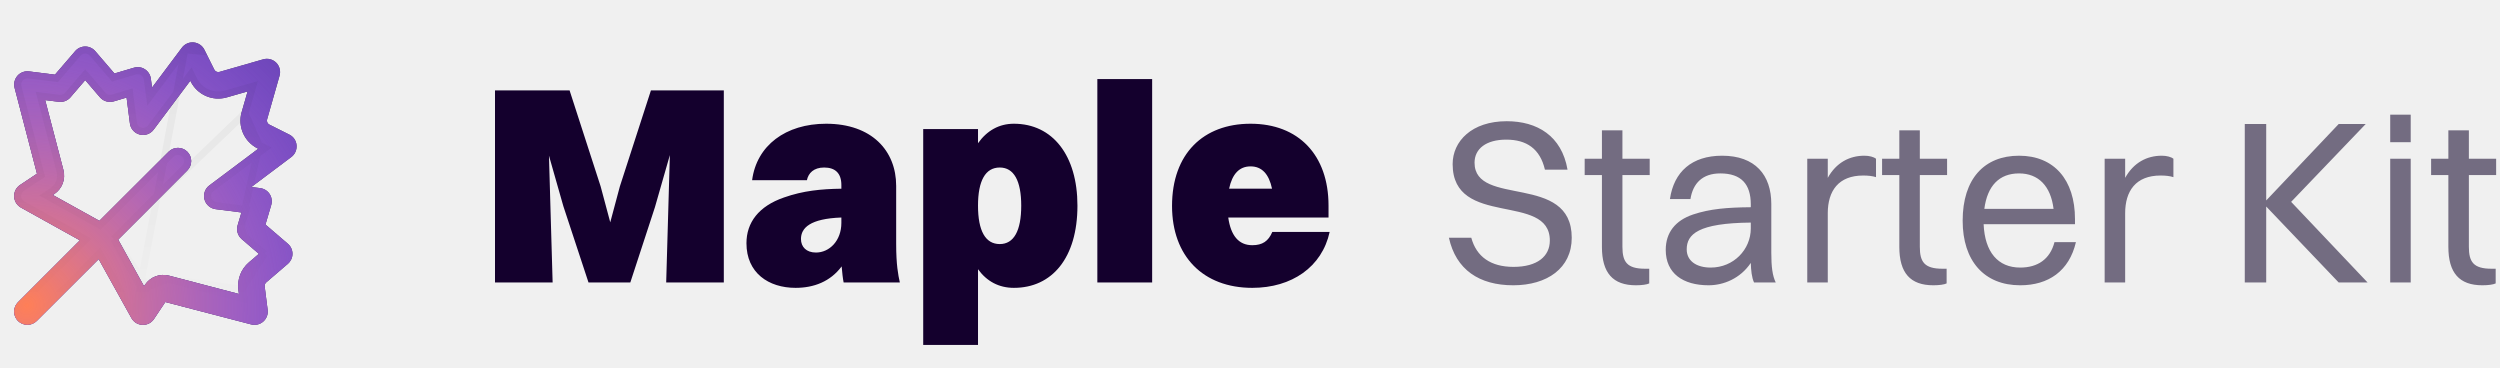
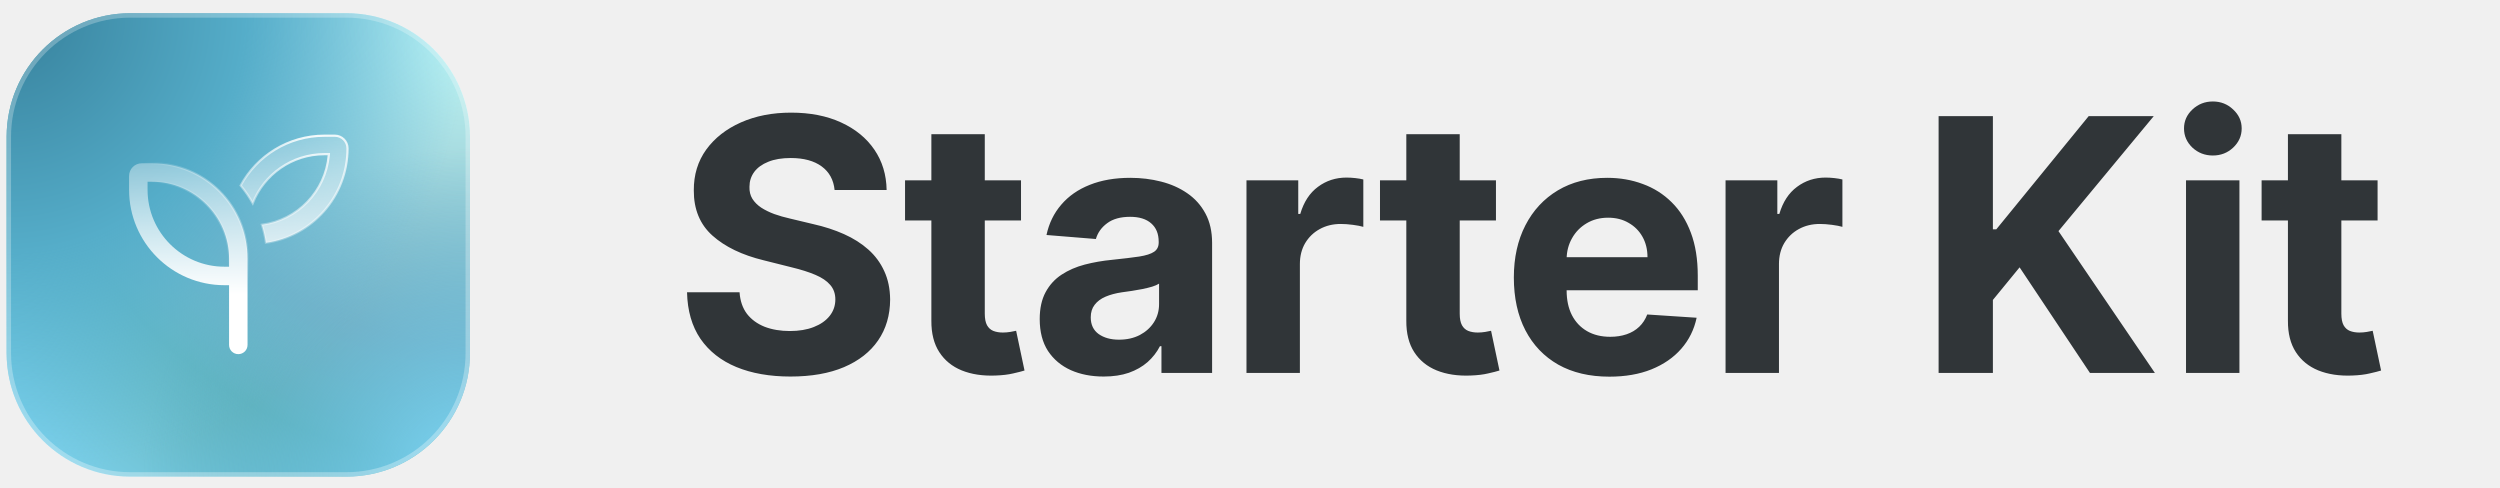
- <svg xmlns="http://www.w3.org/2000/svg" width="177" height="26" viewBox="0 0 177 26" fill="none">
-   <path d="M14.47 3.52C14.325 3.231 14.04 3.036 13.716 3.004C13.392 2.973 13.076 3.114 12.88 3.375L10.763 6.203L10.681 5.574C10.646 5.301 10.494 5.059 10.263 4.907C10.033 4.754 9.748 4.715 9.486 4.793L8.103 5.203L6.744 3.621C6.564 3.414 6.306 3.293 6.033 3.293C5.76 3.293 5.498 3.414 5.322 3.621L3.892 5.285L2.057 5.055C1.748 5.016 1.439 5.133 1.236 5.367C1.033 5.602 0.955 5.918 1.033 6.219L2.619 12.297L1.42 13.098C1.146 13.277 0.99 13.59 1.002 13.914C1.014 14.238 1.197 14.535 1.482 14.695L5.658 17.015L1.275 21.398C0.908 21.765 0.908 22.359 1.275 22.722C1.643 23.085 2.236 23.089 2.6 22.722L6.986 18.343L9.306 22.519C9.466 22.804 9.759 22.988 10.087 22.999C10.415 23.011 10.724 22.855 10.904 22.581L11.704 21.382L17.782 22.968C18.083 23.046 18.403 22.972 18.638 22.765C18.872 22.558 18.989 22.253 18.95 21.945L18.739 20.273C18.728 20.168 18.767 20.066 18.845 19.996L20.38 18.679C20.587 18.5 20.708 18.242 20.708 17.968C20.708 17.695 20.587 17.433 20.38 17.258L18.794 15.898L19.204 14.515C19.282 14.25 19.239 13.969 19.091 13.738C18.942 13.508 18.696 13.355 18.423 13.32L17.798 13.238L20.626 11.117C20.888 10.922 21.024 10.605 20.997 10.281C20.97 9.957 20.774 9.672 20.481 9.527L19.071 8.82C18.939 8.754 18.868 8.598 18.911 8.453L19.794 5.36C19.888 5.032 19.798 4.68 19.556 4.438C19.314 4.196 18.962 4.106 18.634 4.2L15.54 5.09C15.396 5.133 15.243 5.063 15.173 4.93L14.47 3.52ZM8.365 16.965L13.263 12.066C13.63 11.699 13.63 11.105 13.263 10.742C12.896 10.379 12.302 10.375 11.939 10.742L7.037 15.636L3.74 13.805L3.846 13.734C4.4 13.363 4.658 12.684 4.49 12.039L3.197 7.086L4.162 7.207C4.474 7.246 4.787 7.125 4.99 6.887L6.033 5.672L7.076 6.887C7.318 7.168 7.701 7.281 8.056 7.176L8.962 6.906L9.197 8.734C9.244 9.113 9.517 9.426 9.888 9.524C10.259 9.621 10.65 9.484 10.877 9.18L13.474 5.715L13.501 5.77C13.97 6.711 15.044 7.184 16.056 6.895L17.529 6.473L17.107 7.945C16.818 8.957 17.29 10.031 18.232 10.504L18.286 10.531L14.822 13.129C14.517 13.359 14.38 13.75 14.478 14.117C14.575 14.484 14.888 14.758 15.267 14.808L17.095 15.043L16.825 15.949C16.72 16.304 16.833 16.687 17.114 16.929L18.329 17.972L17.622 18.578C17.064 19.054 16.782 19.781 16.876 20.511L16.915 20.812L11.962 19.515C11.318 19.347 10.638 19.605 10.267 20.16L10.197 20.265L8.365 16.965Z" fill="#0D001D" />
-   <path d="M14.47 3.52C14.325 3.231 14.04 3.036 13.716 3.004C13.392 2.973 13.076 3.114 12.88 3.375L10.763 6.203L10.681 5.574C10.646 5.301 10.494 5.059 10.263 4.907C10.033 4.754 9.748 4.715 9.486 4.793L8.103 5.203L6.744 3.621C6.564 3.414 6.306 3.293 6.033 3.293C5.76 3.293 5.498 3.414 5.322 3.621L3.892 5.285L2.057 5.055C1.748 5.016 1.439 5.133 1.236 5.367C1.033 5.602 0.955 5.918 1.033 6.219L2.619 12.297L1.42 13.098C1.146 13.277 0.99 13.59 1.002 13.914C1.014 14.238 1.197 14.535 1.482 14.695L5.658 17.015L1.275 21.398C0.908 21.765 0.908 22.359 1.275 22.722C1.643 23.085 2.236 23.089 2.6 22.722L6.986 18.343L9.306 22.519C9.466 22.804 9.759 22.988 10.087 22.999C10.415 23.011 10.724 22.855 10.904 22.581L11.704 21.382L17.782 22.968C18.083 23.046 18.403 22.972 18.638 22.765C18.872 22.558 18.989 22.253 18.95 21.945L18.739 20.273C18.728 20.168 18.767 20.066 18.845 19.996L20.38 18.679C20.587 18.5 20.708 18.242 20.708 17.968C20.708 17.695 20.587 17.433 20.38 17.258L18.794 15.898L19.204 14.515C19.282 14.25 19.239 13.969 19.091 13.738C18.942 13.508 18.696 13.355 18.423 13.32L17.798 13.238L20.626 11.117C20.888 10.922 21.024 10.605 20.997 10.281C20.97 9.957 20.774 9.672 20.481 9.527L19.071 8.82C18.939 8.754 18.868 8.598 18.911 8.453L19.794 5.36C19.888 5.032 19.798 4.68 19.556 4.438C19.314 4.196 18.962 4.106 18.634 4.2L15.54 5.09C15.396 5.133 15.243 5.063 15.173 4.93L14.47 3.52ZM8.365 16.965L13.263 12.066C13.63 11.699 13.63 11.105 13.263 10.742C12.896 10.379 12.302 10.375 11.939 10.742L7.037 15.636L3.74 13.805L3.846 13.734C4.4 13.363 4.658 12.684 4.49 12.039L3.197 7.086L4.162 7.207C4.474 7.246 4.787 7.125 4.99 6.887L6.033 5.672L7.076 6.887C7.318 7.168 7.701 7.281 8.056 7.176L8.962 6.906L9.197 8.734C9.244 9.113 9.517 9.426 9.888 9.524C10.259 9.621 10.65 9.484 10.877 9.18L13.474 5.715L13.501 5.77C13.97 6.711 15.044 7.184 16.056 6.895L17.529 6.473L17.107 7.945C16.818 8.957 17.29 10.031 18.232 10.504L18.286 10.531L14.822 13.129C14.517 13.359 14.38 13.75 14.478 14.117C14.575 14.484 14.888 14.758 15.267 14.808L17.095 15.043L16.825 15.949C16.72 16.304 16.833 16.687 17.114 16.929L18.329 17.972L17.622 18.578C17.064 19.054 16.782 19.781 16.876 20.511L16.915 20.812L11.962 19.515C11.318 19.347 10.638 19.605 10.267 20.16L10.197 20.265L8.365 16.965Z" fill="url(#paint0_radial_64_8)" />
-   <path d="M14.47 3.52C14.325 3.231 14.04 3.036 13.716 3.004C13.392 2.973 13.076 3.114 12.88 3.375L10.763 6.203L10.681 5.574C10.646 5.301 10.494 5.059 10.263 4.907C10.033 4.754 9.748 4.715 9.486 4.793L8.103 5.203L6.744 3.621C6.564 3.414 6.306 3.293 6.033 3.293C5.76 3.293 5.498 3.414 5.322 3.621L3.892 5.285L2.057 5.055C1.748 5.016 1.439 5.133 1.236 5.367C1.033 5.602 0.955 5.918 1.033 6.219L2.619 12.297L1.42 13.098C1.146 13.277 0.99 13.59 1.002 13.914C1.014 14.238 1.197 14.535 1.482 14.695L5.658 17.015L1.275 21.398C0.908 21.765 0.908 22.359 1.275 22.722C1.643 23.085 2.236 23.089 2.6 22.722L6.986 18.343L9.306 22.519C9.466 22.804 9.759 22.988 10.087 22.999C10.415 23.011 10.724 22.855 10.904 22.581L11.704 21.382L17.782 22.968C18.083 23.046 18.403 22.972 18.638 22.765C18.872 22.558 18.989 22.253 18.95 21.945L18.739 20.273C18.728 20.168 18.767 20.066 18.845 19.996L20.38 18.679C20.587 18.5 20.708 18.242 20.708 17.968C20.708 17.695 20.587 17.433 20.38 17.258L18.794 15.898L19.204 14.515C19.282 14.25 19.239 13.969 19.091 13.738C18.942 13.508 18.696 13.355 18.423 13.32L17.798 13.238L20.626 11.117C20.888 10.922 21.024 10.605 20.997 10.281C20.97 9.957 20.774 9.672 20.481 9.527L19.071 8.82C18.939 8.754 18.868 8.598 18.911 8.453L19.794 5.36C19.888 5.032 19.798 4.68 19.556 4.438C19.314 4.196 18.962 4.106 18.634 4.2L15.54 5.09C15.396 5.133 15.243 5.063 15.173 4.93L14.47 3.52ZM8.365 16.965L13.263 12.066C13.63 11.699 13.63 11.105 13.263 10.742C12.896 10.379 12.302 10.375 11.939 10.742L7.037 15.636L3.74 13.805L3.846 13.734C4.4 13.363 4.658 12.684 4.49 12.039L3.197 7.086L4.162 7.207C4.474 7.246 4.787 7.125 4.99 6.887L6.033 5.672L7.076 6.887C7.318 7.168 7.701 7.281 8.056 7.176L8.962 6.906L9.197 8.734C9.244 9.113 9.517 9.426 9.888 9.524C10.259 9.621 10.65 9.484 10.877 9.18L13.474 5.715L13.501 5.77C13.97 6.711 15.044 7.184 16.056 6.895L17.529 6.473L17.107 7.945C16.818 8.957 17.29 10.031 18.232 10.504L18.286 10.531L14.822 13.129C14.517 13.359 14.38 13.75 14.478 14.117C14.575 14.484 14.888 14.758 15.267 14.808L17.095 15.043L16.825 15.949C16.72 16.304 16.833 16.687 17.114 16.929L18.329 17.972L17.622 18.578C17.064 19.054 16.782 19.781 16.876 20.511L16.915 20.812L11.962 19.515C11.318 19.347 10.638 19.605 10.267 20.16L10.197 20.265L8.365 16.965Z" fill="url(#paint1_radial_64_8)" />
-   <path d="M13.081 3.525L13.08 3.525L10.963 6.353L10.595 6.845L10.515 6.236L10.433 5.607L10.433 5.606C10.407 5.406 10.296 5.228 10.125 5.115C9.958 5.005 9.75 4.975 9.557 5.033L9.557 5.033L8.174 5.443L8.019 5.489L7.914 5.366L6.555 3.785C6.555 3.785 6.555 3.785 6.555 3.785C6.421 3.631 6.231 3.543 6.033 3.543C5.833 3.543 5.641 3.632 5.513 3.783L5.512 3.784L5.512 3.784L4.082 5.448L3.995 5.55L3.861 5.533L2.025 5.303L2.025 5.303C1.799 5.274 1.573 5.36 1.425 5.531C1.274 5.705 1.218 5.937 1.275 6.156C1.275 6.156 1.275 6.156 1.275 6.156L2.861 12.234L2.906 12.406L2.758 12.505L1.559 13.305L1.557 13.306C1.359 13.437 1.243 13.666 1.252 13.905C1.26 14.14 1.394 14.358 1.604 14.477C1.605 14.477 1.605 14.477 1.605 14.477L5.779 16.797L6.069 16.958L5.835 17.192L1.452 21.575C1.182 21.845 1.183 22.279 1.451 22.544C1.723 22.813 2.158 22.813 2.422 22.546L2.423 22.545L6.809 18.166L7.044 17.933L7.205 18.222L9.524 22.396C9.524 22.397 9.524 22.397 9.524 22.397L13.081 3.525ZM13.081 3.525C13.224 3.333 13.455 3.23 13.692 3.253C13.931 3.276 14.14 3.42 14.246 3.631L13.081 3.525ZM8.055 16.921L8.188 16.788L13.086 11.89C13.356 11.62 13.355 11.185 13.087 10.92C12.816 10.651 12.38 10.652 12.117 10.918L12.116 10.919L7.213 15.813L7.08 15.947L6.915 15.855L3.619 14.023L3.26 13.824L3.601 13.597L3.707 13.526C4.173 13.214 4.389 12.644 4.248 12.102L2.955 7.149L2.862 6.792L3.228 6.838L4.193 6.959C4.193 6.959 4.193 6.959 4.193 6.959C4.422 6.988 4.652 6.899 4.8 6.725L4.8 6.724L5.843 5.509L6.033 5.288L6.223 5.509L7.265 6.724C7.265 6.724 7.265 6.724 7.266 6.724C7.444 6.931 7.725 7.014 7.985 6.936C7.985 6.936 7.985 6.936 7.985 6.936L8.891 6.667L9.173 6.583L9.21 6.875L9.445 8.703L9.445 8.704C9.479 8.981 9.679 9.21 9.952 9.282C10.225 9.354 10.511 9.253 10.676 9.031L10.676 9.03L13.274 5.565L13.517 5.241L13.698 5.603L13.725 5.658L13.725 5.658C14.14 6.492 15.091 6.91 15.987 6.654L17.46 6.233L17.893 6.108L17.769 6.542L17.347 8.014L8.055 16.921ZM8.055 16.921L8.146 17.086L9.978 20.387L10.177 20.745L10.405 20.404L10.475 20.299M8.055 16.921L10.475 20.299M10.475 20.299L10.475 20.298C10.787 19.832 11.358 19.616 11.899 19.757L10.475 20.299ZM18.344 10.28L18.398 10.308L18.76 10.489L18.436 10.731L14.972 13.328C14.972 13.328 14.972 13.328 14.972 13.328C14.748 13.498 14.648 13.785 14.719 14.053C14.791 14.321 15.02 14.523 15.299 14.56C15.3 14.56 15.3 14.561 15.3 14.561L17.127 14.795L17.418 14.832L17.334 15.114L17.065 16.02L18.344 10.28ZM18.344 10.28C17.509 9.862 17.091 8.91 17.347 8.014L18.344 10.28ZM18.713 17.973L18.492 18.162L17.785 18.768L17.785 18.768C17.29 19.19 17.041 19.832 17.124 20.479L18.713 17.973ZM18.713 17.973L18.492 17.783M18.713 17.973L18.492 17.783M18.492 17.783L17.278 16.74C17.277 16.74 17.277 16.74 17.277 16.74M18.492 17.783L17.277 16.74M17.277 16.74C17.07 16.561 16.988 16.281 17.065 16.02L17.277 16.74ZM11.899 19.757L16.852 21.054L17.211 21.148L17.163 20.78L17.124 20.479L11.899 19.757Z" stroke="url(#paint2_linear_64_8)" stroke-opacity="0.05" stroke-width="0.5" />
-   <path d="M35.046 20V6.4H40.326L42.526 13.2L43.206 15.74L43.886 13.2L46.086 6.4H51.246V20H47.166L47.426 10.98L46.366 14.68L44.626 20H41.666L39.886 14.6L38.866 11.02L39.126 20H35.046ZM57.129 12.76H53.249C53.569 10.3 55.629 8.76 58.489 8.76C61.709 8.76 63.449 10.66 63.449 13.16V17.26C63.449 18.76 63.589 19.46 63.709 20H59.729C59.669 19.7 59.629 19.32 59.589 18.86C58.789 19.94 57.609 20.38 56.329 20.38C54.409 20.38 52.849 19.32 52.849 17.22C52.849 15.76 53.709 14.6 55.509 13.98C56.869 13.5 58.149 13.38 59.569 13.36V13.1C59.569 12.26 59.129 11.86 58.349 11.86C57.609 11.86 57.229 12.26 57.129 12.76ZM56.709 16.92C56.709 17.48 57.089 17.88 57.769 17.88C58.729 17.88 59.569 17.04 59.569 15.78V15.4C57.349 15.48 56.709 16.14 56.709 16.92ZM69.243 24.42H65.363V9.14H69.243V10.14C69.883 9.24 70.743 8.76 71.783 8.76C74.523 8.76 76.283 11 76.283 14.56C76.283 18.26 74.483 20.38 71.783 20.38C70.723 20.38 69.863 19.92 69.243 19.06V24.42ZM70.783 11.86C69.763 11.86 69.243 12.8 69.243 14.56C69.243 16.34 69.763 17.28 70.783 17.28C71.783 17.28 72.303 16.34 72.303 14.56C72.303 12.8 71.783 11.86 70.783 11.86ZM77.692 20V5.6H81.572V20H77.692ZM94.14 16.42C93.6 18.9 91.46 20.38 88.66 20.38C85.18 20.38 82.98 18.14 82.98 14.58C82.98 10.88 85.2 8.76 88.54 8.76C91.92 8.76 94.06 10.96 94.06 14.56V15.4H86.96C87.14 16.68 87.7 17.36 88.66 17.36C89.38 17.36 89.8 17.08 90.08 16.42H94.14ZM88.54 11.78C87.74 11.78 87.24 12.32 87.02 13.36H90.06C89.84 12.32 89.34 11.78 88.54 11.78Z" fill="#14002D" />
-   <path d="M104.398 11.519C104.398 14.687 111.279 12.229 111.279 16.832C111.279 18.994 109.53 20.198 107.137 20.198C104.728 20.198 103.078 19.093 102.583 16.832H104.167C104.53 18.169 105.537 18.895 107.154 18.895C108.837 18.895 109.728 18.152 109.728 17.03C109.728 13.598 102.847 16.155 102.847 11.618C102.847 10.001 104.2 8.582 106.675 8.582C108.837 8.582 110.569 9.621 110.982 12.014H109.381C109.035 10.529 108.078 9.886 106.642 9.886C105.223 9.886 104.398 10.529 104.398 11.519ZM113.416 17.476V12.393H112.195V11.239H113.416V9.226H114.868V11.239H116.799V12.393H114.868V17.476C114.868 18.532 115.182 19.026 116.469 19.026H116.766V20.066C116.601 20.148 116.238 20.198 115.825 20.198C114.192 20.198 113.416 19.323 113.416 17.476ZM119.683 14.093H118.231C118.511 12.162 119.782 11.024 121.927 11.024C124.27 11.024 125.408 12.393 125.408 14.44V17.888C125.408 18.895 125.491 19.521 125.722 20H124.187C124.022 19.654 123.973 19.142 123.956 18.614C123.214 19.72 122.026 20.198 120.97 20.198C119.155 20.198 117.934 19.357 117.934 17.69C117.934 16.485 118.594 15.611 119.881 15.182C121.069 14.786 122.273 14.687 123.956 14.671V14.473C123.956 13.053 123.296 12.278 121.795 12.278C120.541 12.278 119.864 12.971 119.683 14.093ZM119.419 17.657C119.419 18.465 120.095 18.944 121.118 18.944C122.735 18.944 123.956 17.674 123.956 16.172V15.759C120.227 15.793 119.419 16.584 119.419 17.657ZM127.954 20V11.239H129.406V12.591C130 11.519 130.94 11.024 131.996 11.024C132.343 11.024 132.656 11.107 132.821 11.239V12.542C132.574 12.46 132.26 12.427 131.914 12.427C130.165 12.427 129.406 13.515 129.406 15.1V20H127.954ZM134.472 17.476V12.393H133.251V11.239H134.472V9.226H135.924V11.239H137.854V12.393H135.924V17.476C135.924 18.532 136.237 19.026 137.524 19.026H137.821V20.066C137.656 20.148 137.293 20.198 136.881 20.198C135.247 20.198 134.472 19.323 134.472 17.476ZM146.975 17.145C146.497 19.192 145.028 20.198 143.032 20.198C140.491 20.198 138.956 18.482 138.956 15.627C138.956 12.658 140.491 11.024 142.949 11.024C145.424 11.024 146.909 12.723 146.909 15.512V15.875H140.441C140.524 17.838 141.448 18.944 143.032 18.944C144.269 18.944 145.144 18.35 145.457 17.145H146.975ZM142.949 12.278C141.547 12.278 140.705 13.152 140.491 14.786H145.391C145.193 13.169 144.319 12.278 142.949 12.278ZM149.009 20V11.239H150.461V12.591C151.055 11.519 151.996 11.024 153.052 11.024C153.398 11.024 153.712 11.107 153.877 11.239V12.542C153.629 12.46 153.316 12.427 152.969 12.427C151.22 12.427 150.461 13.515 150.461 15.1V20H149.009ZM158.93 20V8.78H160.448V14.192L165.579 8.78H167.493L162.213 14.291L167.625 20H165.579L160.448 14.621V20H158.93ZM169.227 10.067V8.12H170.679V10.067H169.227ZM169.227 20V11.239H170.679V20H169.227ZM173.344 17.476V12.393H172.123V11.239H173.344V9.226H174.796V11.239H176.727V12.393H174.796V17.476C174.796 18.532 175.11 19.026 176.397 19.026H176.694V20.066C176.529 20.148 176.166 20.198 175.753 20.198C174.12 20.198 173.344 19.323 173.344 17.476Z" fill="#0D0027" fill-opacity="0.55" />
+ <svg xmlns="http://www.w3.org/2000/svg" width="1133" height="221" viewBox="0 0 1133 221" fill="none">
+   <rect x="3" y="6" width="210" height="210" rx="56" fill="white" />
+   <rect x="3" y="6" width="210" height="210" rx="56" fill="url(#paint0_radial_3545_7)" />
+   <rect x="3" y="6" width="210" height="210" rx="56" fill="url(#paint1_radial_3545_7)" />
+   <rect x="3" y="6" width="210" height="210" rx="56" fill="url(#paint2_radial_3545_7)" />
+   <g clip-path="url(#clip0_3545_7)">
+     <path d="M120.499 110.045C120.109 107.239 119.504 104.509 118.684 101.854C134.822 99.796 147.499 86.741 148.986 70.42L149.036 69.875H148.488H147.062C132.257 69.875 119.597 79.107 114.537 92.112C112.966 89.263 111.128 86.567 109.051 84.065C116.399 70.632 130.675 61.5 147.062 61.5H151.75C154.931 61.5 157.5 64.069 157.5 67.25C157.5 89.012 141.42 107.012 120.499 110.045ZM67.375 82.375H66.875V82.875V86C66.875 105.261 82.49 120.875 101.75 120.875H103.312H103.812V120.375V117.25C103.812 97.99 88.198 82.375 68.938 82.375H67.375ZM103.812 129.75V129.25H103.312H101.75C77.866 129.25 58.5 109.884 58.5 86V79.75C58.5 76.569 61.069 74 64.25 74H68.938C92.822 74 112.188 93.366 112.188 117.25V120.375V129.75V156.312C112.188 158.634 110.322 160.5 108 160.5C105.678 160.5 103.812 158.634 103.812 156.312V129.75Z" fill="url(#paint3_linear_3545_7)" stroke="url(#paint4_radial_3545_7)" />
+   </g>
+   <rect x="4" y="7" width="208" height="208" rx="55" stroke="white" stroke-opacity="0.2" stroke-width="2" />
+   <rect x="4" y="7" width="208" height="208" rx="55" stroke="url(#paint5_linear_3545_7)" stroke-opacity="0.3" stroke-width="2" />
+   <path d="M378.239 86.102C377.784 81.519 375.833 77.958 372.386 75.421C368.939 72.883 364.261 71.614 358.352 71.614C354.337 71.614 350.947 72.182 348.182 73.318C345.417 74.417 343.295 75.951 341.818 77.921C340.379 79.89 339.659 82.125 339.659 84.625C339.583 86.708 340.019 88.526 340.966 90.079C341.951 91.633 343.295 92.977 345 94.114C346.705 95.212 348.674 96.178 350.909 97.011C353.144 97.807 355.53 98.489 358.068 99.057L368.523 101.557C373.598 102.693 378.258 104.208 382.5 106.102C386.742 107.996 390.417 110.326 393.523 113.091C396.629 115.856 399.034 119.114 400.739 122.864C402.481 126.614 403.371 130.913 403.409 135.761C403.371 142.883 401.553 149.057 397.955 154.284C394.394 159.473 389.242 163.508 382.5 166.386C375.795 169.227 367.708 170.648 358.239 170.648C348.845 170.648 340.663 169.208 333.693 166.33C326.761 163.451 321.345 159.189 317.443 153.545C313.58 147.864 311.553 140.837 311.364 132.466H335.17C335.436 136.367 336.553 139.625 338.523 142.239C340.53 144.814 343.201 146.765 346.534 148.091C349.905 149.379 353.712 150.023 357.955 150.023C362.121 150.023 365.739 149.417 368.807 148.205C371.913 146.992 374.318 145.307 376.023 143.148C377.727 140.989 378.58 138.508 378.58 135.705C378.58 133.091 377.803 130.894 376.25 129.114C374.735 127.333 372.5 125.818 369.545 124.568C366.629 123.318 363.049 122.182 358.807 121.159L346.136 117.977C336.326 115.591 328.58 111.86 322.898 106.784C317.216 101.708 314.394 94.871 314.432 86.273C314.394 79.227 316.269 73.072 320.057 67.807C323.883 62.542 329.129 58.432 335.795 55.477C342.462 52.523 350.038 51.045 358.523 51.045C367.159 51.045 374.697 52.523 381.136 55.477C387.614 58.432 392.652 62.542 396.25 67.807C399.848 73.072 401.705 79.171 401.818 86.102H378.239ZM462.723 81.727V99.909H410.166V81.727H462.723ZM422.098 60.818H446.303V142.182C446.303 144.417 446.644 146.159 447.326 147.409C448.007 148.621 448.954 149.473 450.166 149.966C451.416 150.458 452.856 150.705 454.485 150.705C455.621 150.705 456.757 150.61 457.894 150.42C459.03 150.193 459.901 150.023 460.507 149.909L464.314 167.92C463.102 168.299 461.398 168.735 459.201 169.227C457.004 169.758 454.333 170.08 451.189 170.193C445.356 170.42 440.242 169.644 435.848 167.864C431.492 166.083 428.102 163.318 425.678 159.568C423.254 155.818 422.06 151.083 422.098 145.364V60.818ZM500.177 170.648C494.609 170.648 489.646 169.682 485.29 167.75C480.934 165.78 477.487 162.883 474.949 159.057C472.449 155.193 471.199 150.383 471.199 144.625C471.199 139.777 472.09 135.705 473.87 132.409C475.65 129.114 478.074 126.462 481.143 124.455C484.211 122.447 487.696 120.932 491.597 119.909C495.537 118.886 499.665 118.167 503.984 117.75C509.059 117.22 513.15 116.727 516.256 116.273C519.362 115.78 521.616 115.061 523.018 114.114C524.419 113.167 525.12 111.765 525.12 109.909V109.568C525.12 105.97 523.984 103.186 521.711 101.216C519.476 99.246 516.294 98.261 512.165 98.261C507.809 98.261 504.343 99.227 501.768 101.159C499.192 103.053 497.487 105.439 496.654 108.318L474.268 106.5C475.404 101.197 477.639 96.614 480.972 92.75C484.305 88.849 488.605 85.856 493.87 83.773C499.173 81.651 505.309 80.591 512.279 80.591C517.127 80.591 521.768 81.159 526.199 82.296C530.669 83.432 534.627 85.193 538.074 87.579C541.559 89.966 544.305 93.034 546.313 96.784C548.321 100.496 549.324 104.947 549.324 110.136V169H526.37V156.898H525.688C524.287 159.625 522.412 162.03 520.063 164.114C517.715 166.159 514.893 167.769 511.597 168.943C508.302 170.08 504.495 170.648 500.177 170.648ZM507.109 153.943C510.669 153.943 513.813 153.242 516.54 151.841C519.268 150.402 521.408 148.47 522.961 146.045C524.514 143.621 525.29 140.875 525.29 137.807V128.545C524.533 129.038 523.491 129.492 522.165 129.909C520.877 130.288 519.419 130.648 517.79 130.989C516.162 131.292 514.533 131.576 512.904 131.841C511.275 132.068 509.798 132.277 508.472 132.466C505.631 132.883 503.15 133.545 501.029 134.455C498.908 135.364 497.26 136.595 496.086 138.148C494.912 139.663 494.324 141.557 494.324 143.83C494.324 147.125 495.518 149.644 497.904 151.386C500.328 153.091 503.396 153.943 507.109 153.943ZM564.903 169V81.727H588.369V96.954H589.278C590.869 91.538 593.539 87.447 597.289 84.682C601.039 81.879 605.357 80.477 610.244 80.477C611.456 80.477 612.763 80.553 614.164 80.704C615.566 80.856 616.797 81.064 617.857 81.329V102.807C616.721 102.466 615.149 102.163 613.141 101.898C611.134 101.633 609.297 101.5 607.63 101.5C604.07 101.5 600.888 102.277 598.085 103.83C595.32 105.345 593.123 107.466 591.494 110.193C589.903 112.92 589.107 116.064 589.107 119.625V169H564.903ZM677.967 81.727V99.909H625.41V81.727H677.967ZM637.342 60.818H661.547V142.182C661.547 144.417 661.888 146.159 662.569 147.409C663.251 148.621 664.198 149.473 665.41 149.966C666.66 150.458 668.1 150.705 669.728 150.705C670.865 150.705 672.001 150.61 673.138 150.42C674.274 150.193 675.145 150.023 675.751 149.909L679.558 167.92C678.346 168.299 676.641 168.735 674.444 169.227C672.247 169.758 669.577 170.08 666.433 170.193C660.6 170.42 655.486 169.644 651.092 167.864C646.736 166.083 643.346 163.318 640.922 159.568C638.497 155.818 637.304 151.083 637.342 145.364V60.818ZM729.369 170.705C720.392 170.705 712.665 168.886 706.188 165.25C699.748 161.576 694.786 156.386 691.301 149.682C687.816 142.939 686.074 134.966 686.074 125.761C686.074 116.784 687.816 108.905 691.301 102.125C694.786 95.345 699.691 90.061 706.017 86.273C712.381 82.485 719.843 80.591 728.403 80.591C734.161 80.591 739.521 81.519 744.483 83.375C749.483 85.193 753.839 87.939 757.551 91.614C761.301 95.288 764.218 99.909 766.301 105.477C768.384 111.008 769.426 117.485 769.426 124.909V131.557H695.733V116.557H746.642C746.642 113.072 745.884 109.985 744.369 107.295C742.854 104.606 740.752 102.504 738.062 100.989C735.411 99.436 732.324 98.659 728.801 98.659C725.127 98.659 721.869 99.511 719.028 101.216C716.225 102.883 714.028 105.136 712.438 107.977C710.847 110.78 710.032 113.905 709.994 117.352V131.614C709.994 135.932 710.79 139.663 712.381 142.807C714.009 145.951 716.301 148.375 719.256 150.08C722.21 151.784 725.714 152.636 729.767 152.636C732.456 152.636 734.919 152.258 737.153 151.5C739.388 150.742 741.301 149.606 742.892 148.091C744.483 146.576 745.695 144.72 746.528 142.523L768.915 144C767.778 149.379 765.449 154.076 761.926 158.091C758.441 162.068 753.934 165.174 748.403 167.409C742.911 169.606 736.566 170.705 729.369 170.705ZM782.022 169V81.727H805.487V96.954H806.397C807.987 91.538 810.658 87.447 814.408 84.682C818.158 81.879 822.476 80.477 827.362 80.477C828.575 80.477 829.881 80.553 831.283 80.704C832.684 80.856 833.916 81.064 834.976 81.329V102.807C833.84 102.466 832.268 102.163 830.26 101.898C828.253 101.633 826.416 101.5 824.749 101.5C821.188 101.5 818.006 102.277 815.203 103.83C812.438 105.345 810.241 107.466 808.612 110.193C807.022 112.92 806.226 116.064 806.226 119.625V169H782.022ZM878.576 169V52.636H903.178V103.943H904.713L946.588 52.636H976.076L932.894 104.739L976.588 169H947.156L915.281 121.159L903.178 135.932V169H878.576ZM990.703 169V81.727H1014.91V169H990.703ZM1002.86 70.477C999.263 70.477 996.176 69.284 993.601 66.898C991.063 64.474 989.794 61.576 989.794 58.205C989.794 54.871 991.063 52.011 993.601 49.625C996.176 47.201 999.263 45.989 1002.86 45.989C1006.46 45.989 1009.53 47.201 1012.07 49.625C1014.64 52.011 1015.93 54.871 1015.93 58.205C1015.93 61.576 1014.64 64.474 1012.07 66.898C1009.53 69.284 1006.46 70.477 1002.86 70.477ZM1077.52 81.727V99.909H1024.96V81.727H1077.52ZM1036.89 60.818H1061.1V142.182C1061.1 144.417 1061.44 146.159 1062.12 147.409C1062.8 148.621 1063.75 149.473 1064.96 149.966C1066.21 150.458 1067.65 150.705 1069.28 150.705C1070.41 150.705 1071.55 150.61 1072.69 150.42C1073.82 150.193 1074.7 150.023 1075.3 149.909L1079.11 167.92C1077.9 168.299 1076.19 168.735 1073.99 169.227C1071.8 169.758 1069.13 170.08 1065.98 170.193C1060.15 170.42 1055.04 169.644 1050.64 167.864C1046.29 166.083 1042.9 163.318 1040.47 159.568C1038.05 155.818 1036.85 151.083 1036.89 145.364V60.818Z" fill="#303538" />
  <defs>
-     <radialGradient id="paint0_radial_64_8" cx="0" cy="0" r="1" gradientUnits="userSpaceOnUse" gradientTransform="translate(1 23) rotate(-47.3271) scale(79.1336 79.1337)">
-       <stop stop-color="#9563FF" />
-       <stop offset="1" stop-color="#9563FF" stop-opacity="0" />
+     <radialGradient id="paint0_radial_3545_7" cx="0" cy="0" r="1" gradientUnits="userSpaceOnUse" gradientTransform="translate(213 5.99999) rotate(135) scale(296.985)">
+       <stop stop-color="#C5FCF9" />
+       <stop offset="0.507" stop-color="#7FB0BF" />
+       <stop offset="0.685" stop-color="#64B3B8" />
+       <stop offset="1" stop-color="#81D7F7" />
    </radialGradient>
-     <radialGradient id="paint1_radial_64_8" cx="0" cy="0" r="1" gradientUnits="userSpaceOnUse" gradientTransform="translate(1.90911 21.6364) rotate(-41.7101) scale(28.0094 28.0093)">
-       <stop stop-color="#FF7F57" />
-       <stop offset="1" stop-color="#9563FF" stop-opacity="0" />
+     <radialGradient id="paint1_radial_3545_7" cx="0" cy="0" r="1" gradientUnits="userSpaceOnUse" gradientTransform="translate(213 216) rotate(-135) scale(148.492)">
+       <stop stop-color="#81D7F7" />
+       <stop offset="1" stop-color="#45A4C8" stop-opacity="0" />
    </radialGradient>
-     <linearGradient id="paint2_linear_64_8" x1="11" y1="3" x2="11" y2="23" gradientUnits="userSpaceOnUse">
-       <stop />
-       <stop offset="1" stop-opacity="0" />
+     <radialGradient id="paint2_radial_3545_7" cx="0" cy="0" r="1" gradientUnits="userSpaceOnUse" gradientTransform="translate(3 6) scale(210)">
+       <stop stop-color="#36809B" />
+       <stop offset="0.515" stop-color="#55ADC9" />
+       <stop offset="1" stop-color="#63C4E9" stop-opacity="0" />
+     </radialGradient>
+     <linearGradient id="paint3_linear_3545_7" x1="108" y1="61" x2="108" y2="161" gradientUnits="userSpaceOnUse">
+       <stop stop-color="white" stop-opacity="0.22" />
+       <stop offset="0.723" stop-color="white" />
    </linearGradient>
+     <radialGradient id="paint4_radial_3545_7" cx="0" cy="0" r="1" gradientUnits="userSpaceOnUse" gradientTransform="translate(144.001 54.0096) rotate(123.858) scale(95.1239 95.1218)">
+       <stop stop-color="white" />
+       <stop offset="0.853" stop-color="white" stop-opacity="0" />
+     </radialGradient>
+     <linearGradient id="paint5_linear_3545_7" x1="108" y1="6" x2="108" y2="216" gradientUnits="userSpaceOnUse">
+       <stop stop-color="white" stop-opacity="0.22" />
+       <stop offset="1" stop-color="white" stop-opacity="0.42" />
+     </linearGradient>
+     <clipPath id="clip0_3545_7">
+       <rect width="100" height="100" fill="white" transform="translate(58 61)" />
+     </clipPath>
  </defs>
</svg>
